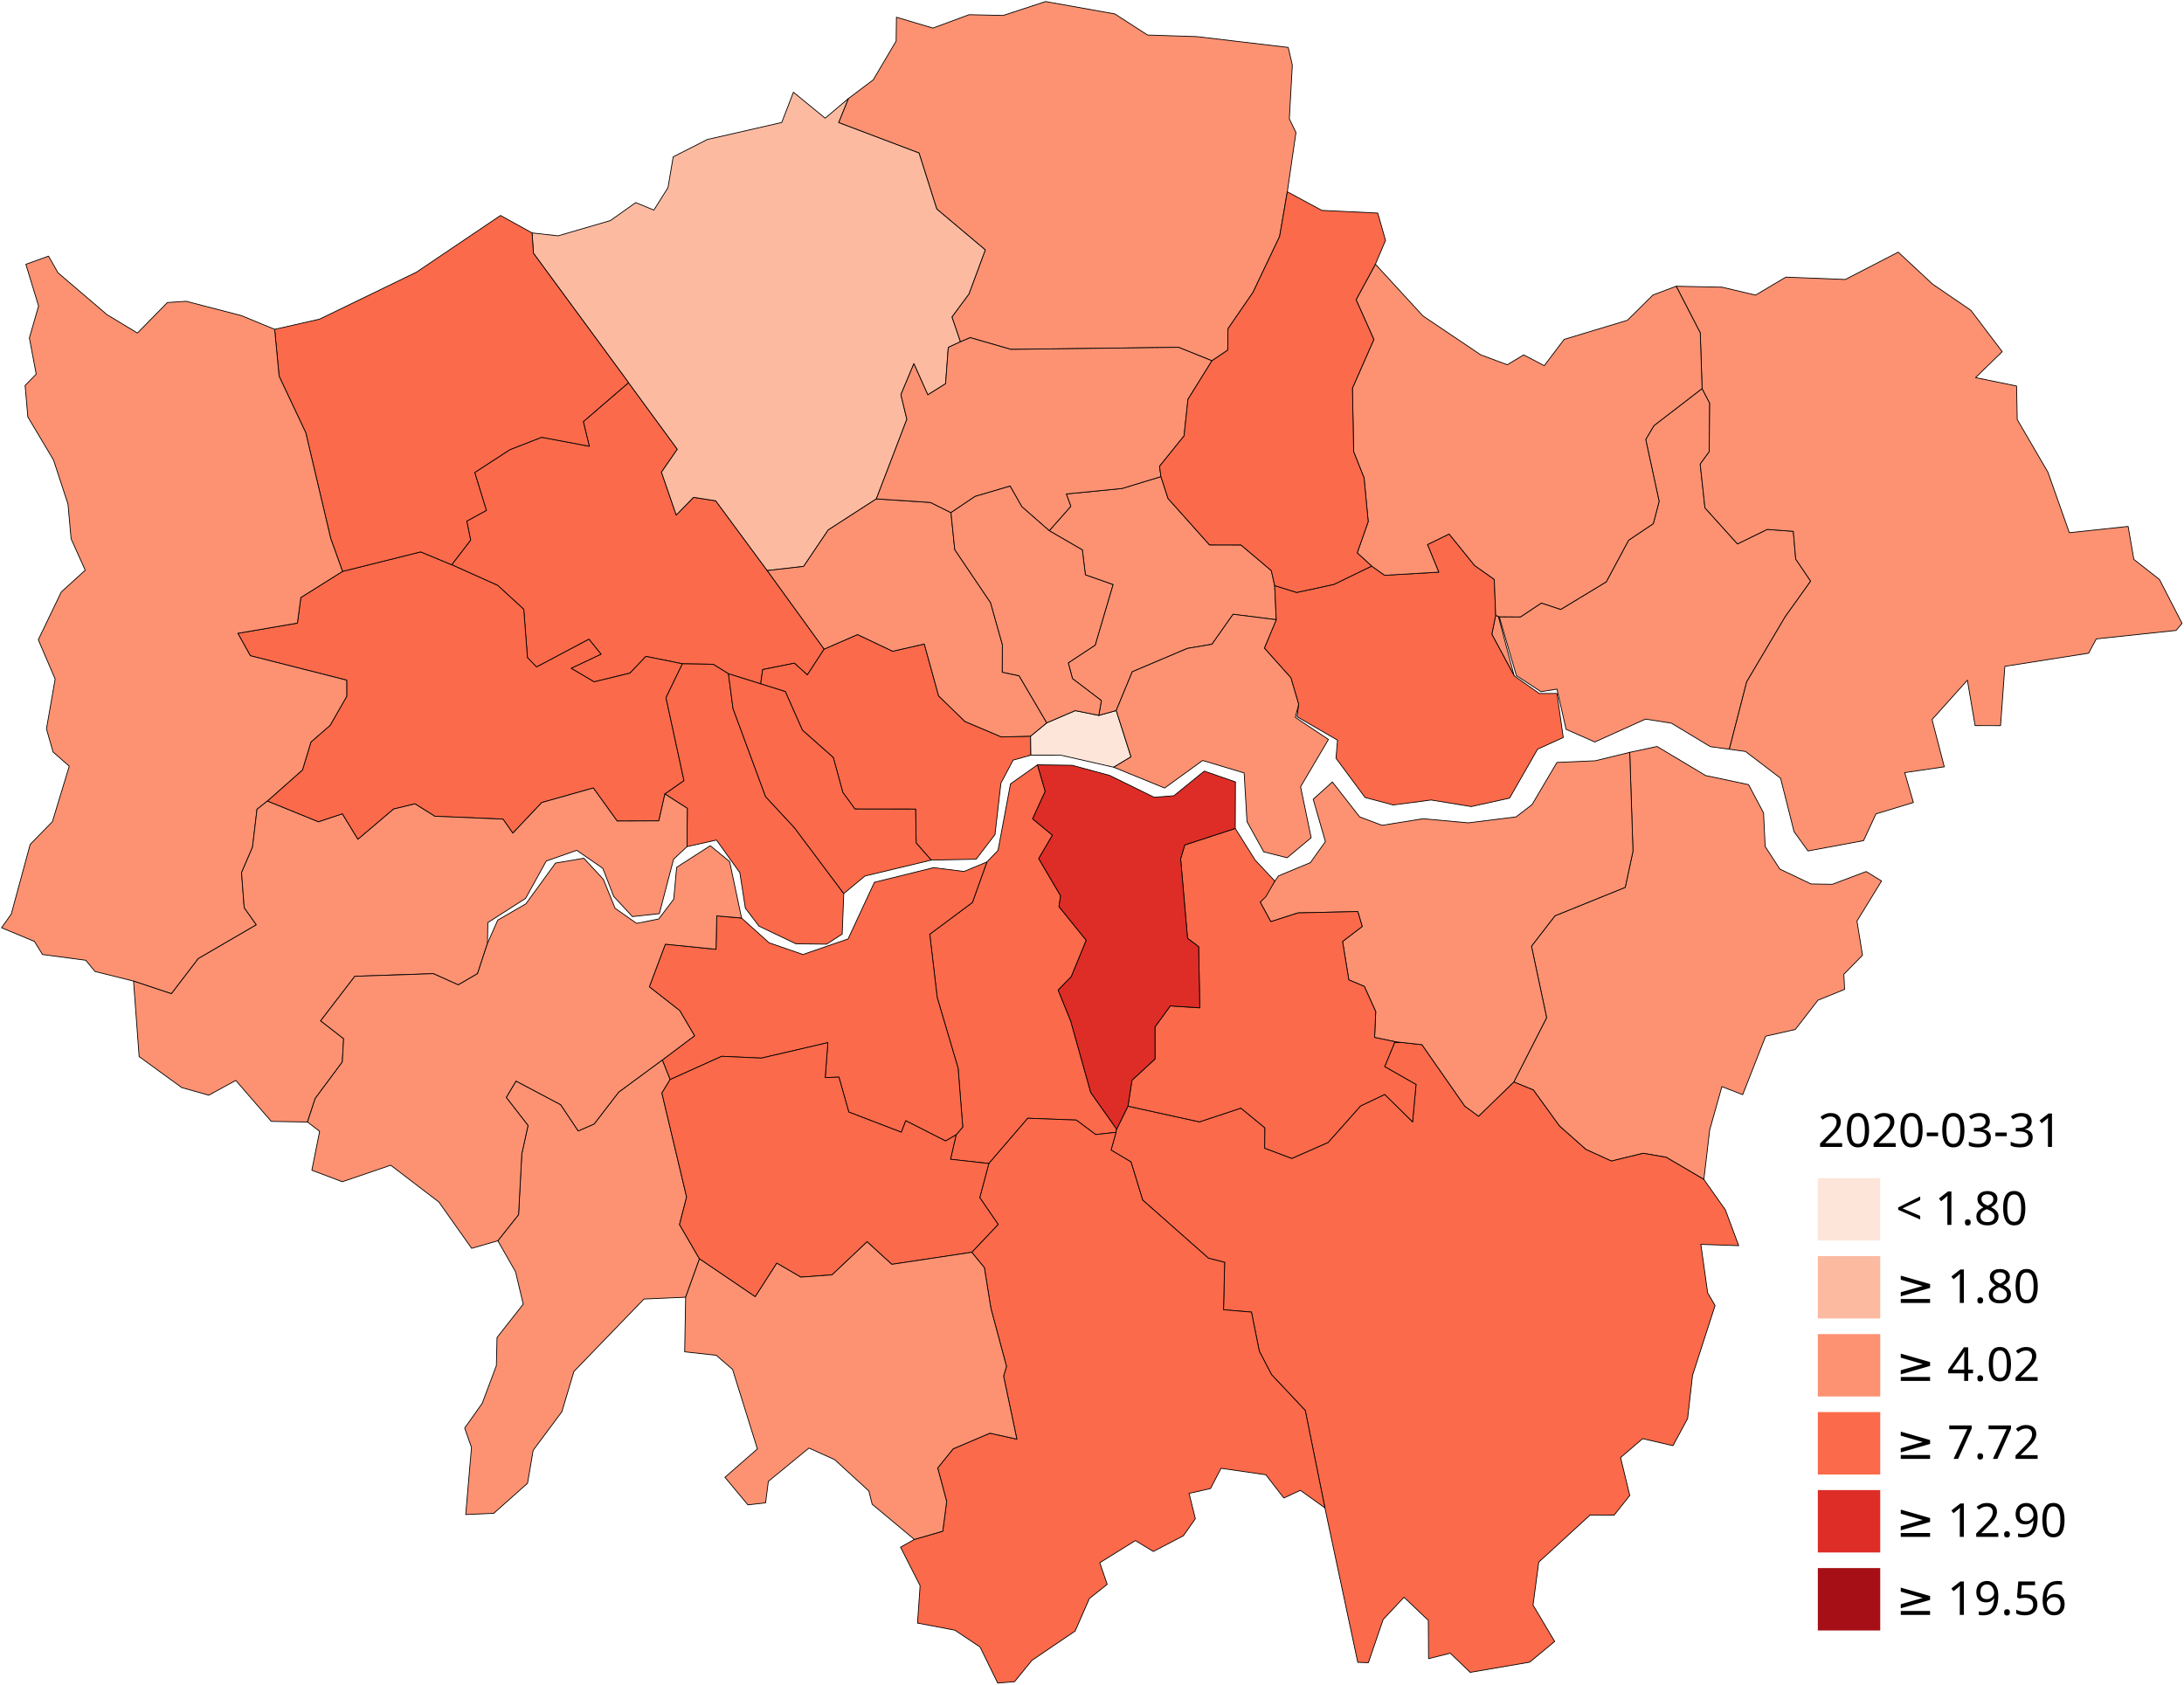
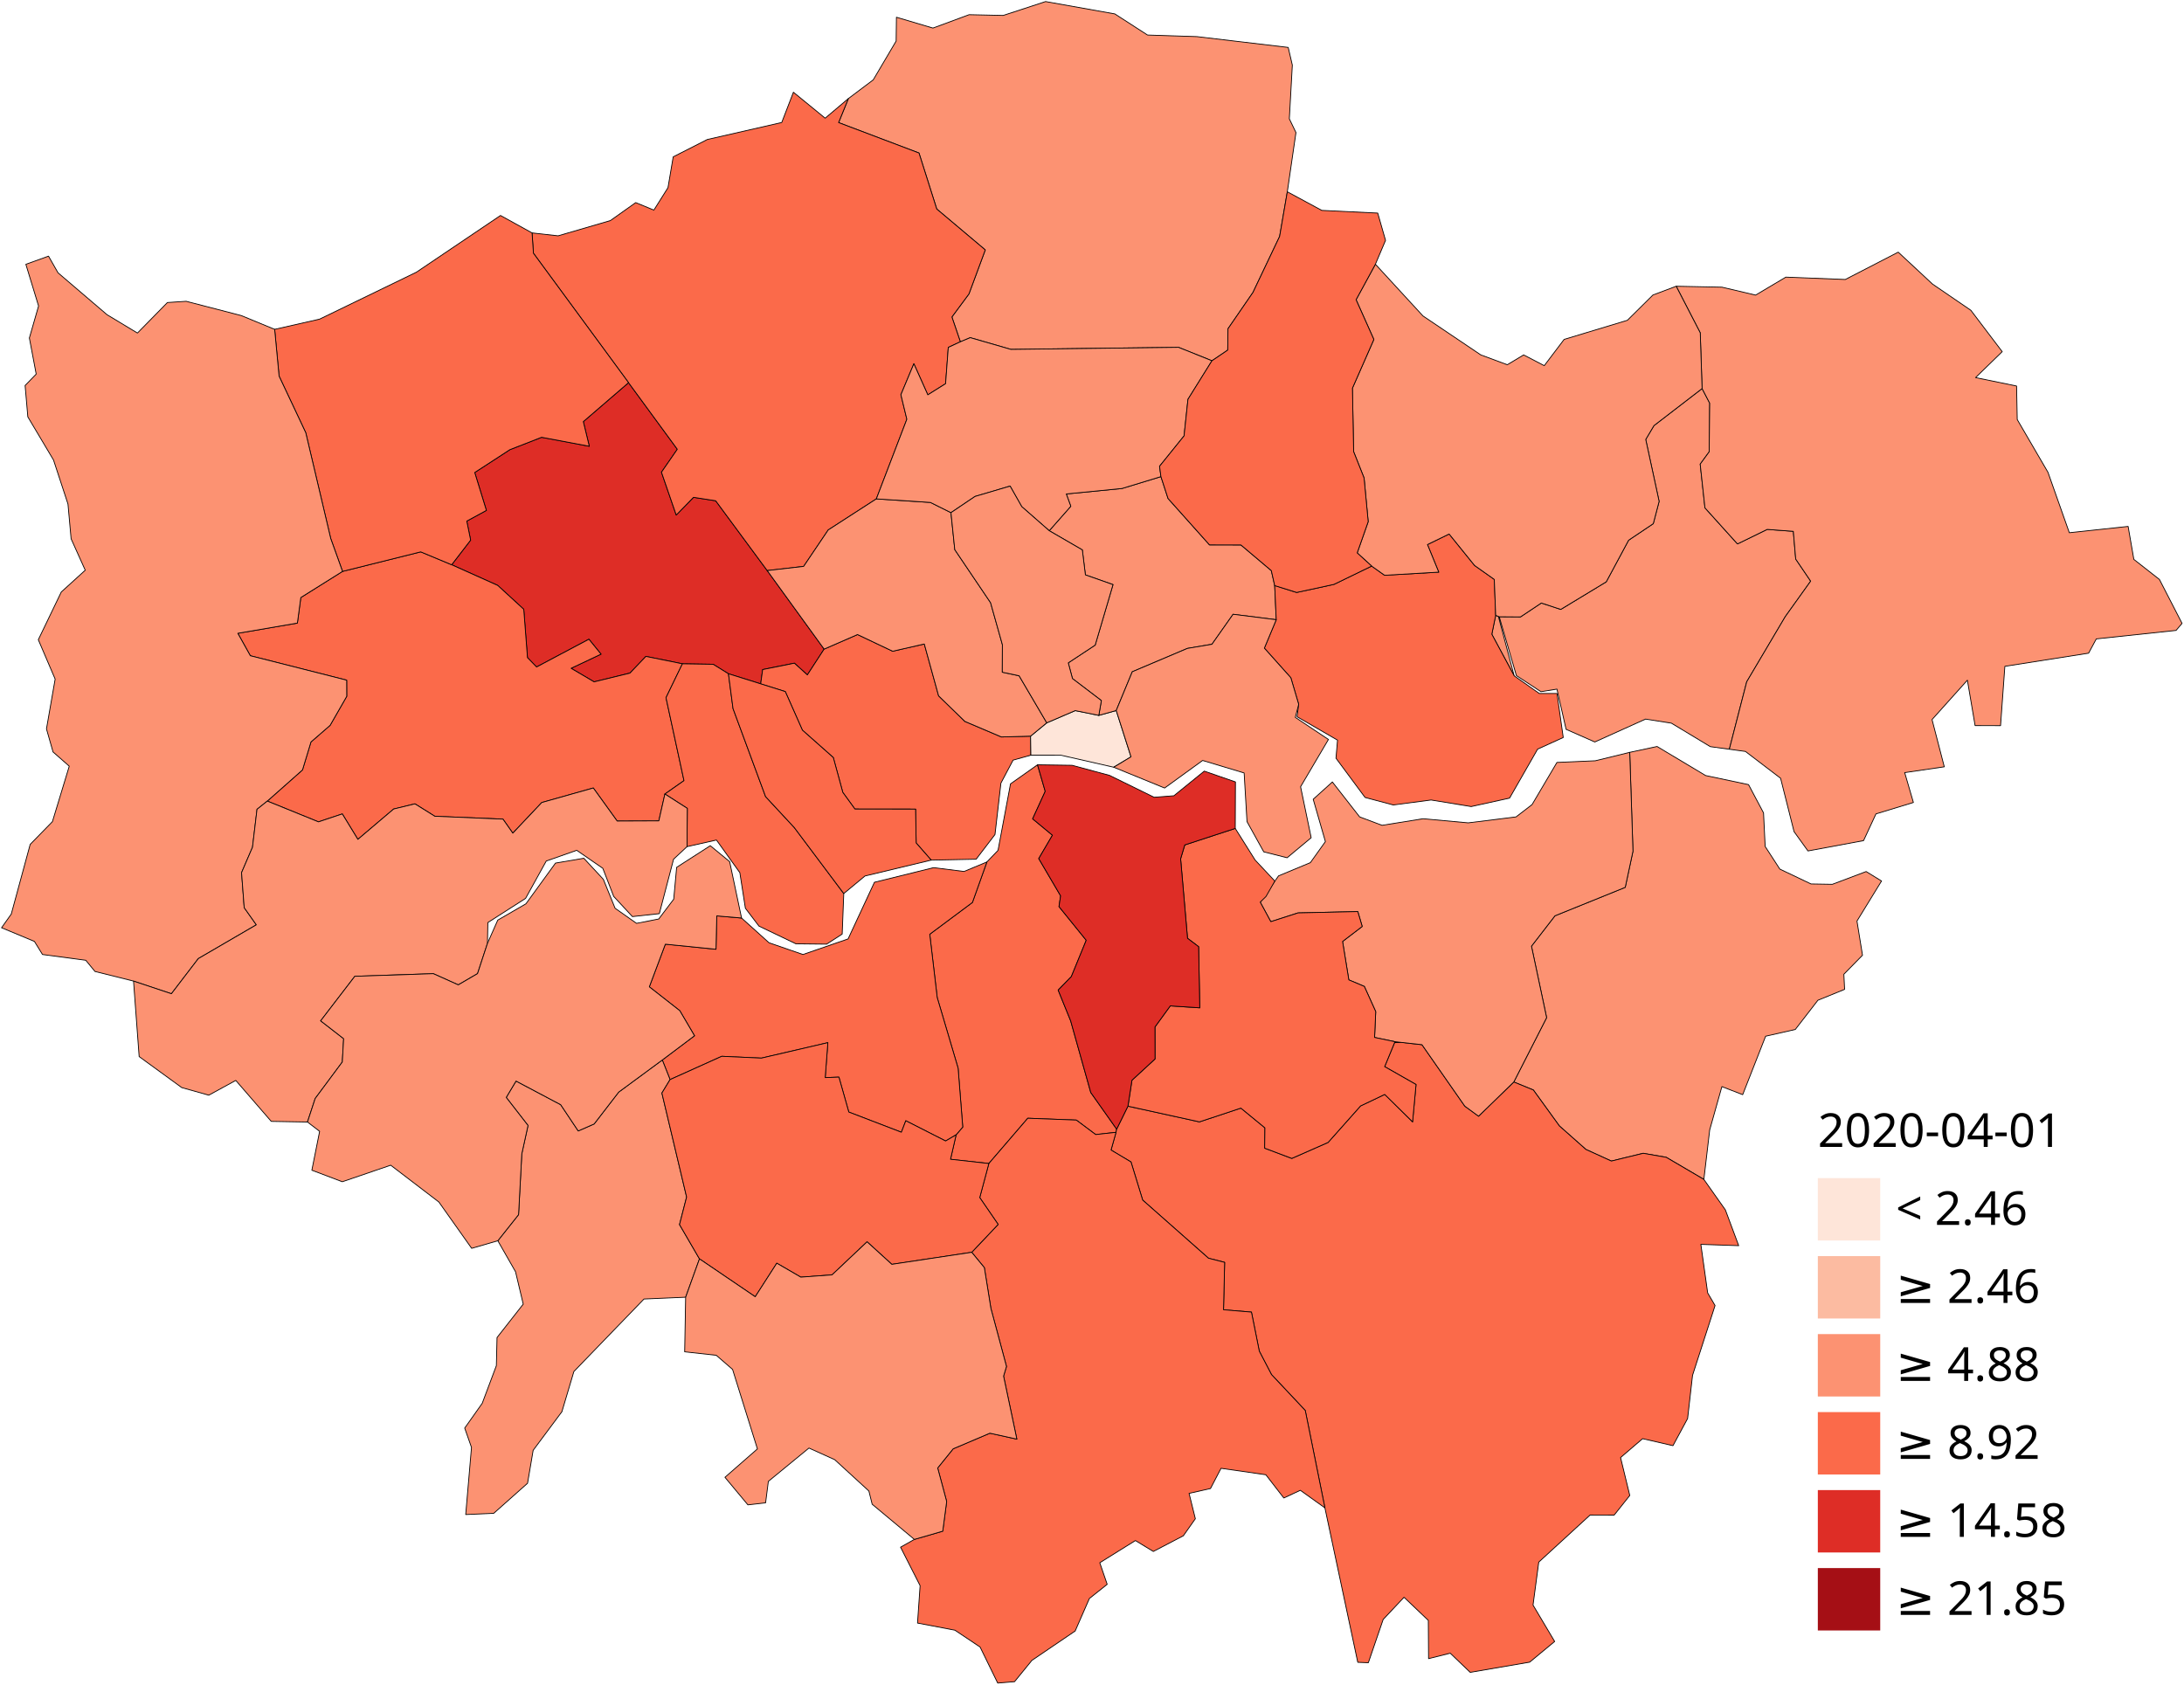
<svg xmlns="http://www.w3.org/2000/svg" version="1.1" baseProfile="tiny" width="1400" height="1080" stroke-linecap="round" stroke-linejoin="round">
  <g id="g1003" transform="translate(1145.275,-14.7215)">
    <g id="g979">
      <path fill="#fcbba1" d="M20 820H60V860H20z" />
      <path fill="#fc9272" d="M20 870H60V910H20z" />
      <path fill="#fb6a4a" d="M20 920H60V960H20z" />
      <path fill="#de2d26" d="M20 970H60V1010H20z" />
      <path fill="#fee5d9" d="M20 770H60V810H20z" />
      <path fill="#a50f15" d="M20 1020H60V1060H20z" />
    </g>
    <g id="g971" font-size="30px" font-family="Verdana" fill="#000">
      <text id="text907" y="1050" x="70" xml:space="preserve">
-         <tspan y="1050" x="70" id="tspan905">≥ 19.56</tspan>
+         <tspan y="1050" x="70" id="tspan905">≥ 21.85</tspan>
      </text>
      <text xml:space="preserve" x="70" y="1000" id="text921">
-         <tspan id="tspan919" x="70" y="1000">≥ 12.90</tspan>
+         <tspan id="tspan919" x="70" y="1000">≥ 14.58</tspan>
      </text>
      <text id="text925" y="950" x="70" xml:space="preserve">
-         <tspan y="950" x="70" id="tspan923">≥ 7.72</tspan>
+         <tspan y="950" x="70" id="tspan923">≥ 8.92</tspan>
      </text>
      <text xml:space="preserve" x="70" y="900" id="text929">
-         <tspan id="tspan927" x="70" y="900">≥ 4.02</tspan>
+         <tspan id="tspan927" x="70" y="900">≥ 4.88</tspan>
      </text>
      <text id="text933" y="850" x="70" xml:space="preserve">
-         <tspan y="850" x="70" id="tspan931">≥ 1.80</tspan>
+         <tspan y="850" x="70" id="tspan931">≥ 2.46</tspan>
      </text>
      <text xml:space="preserve" x="70" y="800" id="text937">
-         <tspan id="tspan935" x="70" y="800">&lt; 1.80</tspan>
+         <tspan id="tspan935" x="70" y="800">&lt; 2.46</tspan>
      </text>
      <text id="text941" y="750" x="20" xml:space="preserve">
-         <tspan y="750" x="20" id="tspan939">2020-03-31</tspan>
+         <tspan y="750" x="20" id="tspan939">2020-04-01</tspan>
      </text>
    </g>
  </g>
  <g id="layer" stroke="#000" stroke-width=".5">
-     <path d="M 491.81 365.79 528.29 416.136 517.533 432.682 509.221 425.157 488.88 429.254 487.62 438.405 466.952 431.947 457.142 425.863 437.446 425.555 414.047 420.808 403.812 431.519 380.834 437.13 366.072 428.443 385.276 419.377 377.509 409.805 343.963 427.603 338.123 421.616 335.737 390.626 319.032 375.298 289.531 362.062 301.685 346.267 299.207 334.068 311.785 327.224 304.3 302.916 326.829 288.28 347.182 280.336 377.752 286.089 373.92 270.289 402.913 245.319 434.18 288.01 424.021 302.73 433.48 330.185 444.566 318.829 458.771 321.028 491.81 365.79 Z" style="fill:#fb6a4a" />
+     <path d="M 491.81 365.79 528.29 416.136 517.533 432.682 509.221 425.157 488.88 429.254 487.62 438.405 466.952 431.947 457.142 425.863 437.446 425.555 414.047 420.808 403.812 431.519 380.834 437.13 366.072 428.443 385.276 419.377 377.509 409.805 343.963 427.603 338.123 421.616 335.737 390.626 319.032 375.298 289.531 362.062 301.685 346.267 299.207 334.068 311.785 327.224 304.3 302.916 326.829 288.28 347.182 280.336 377.752 286.089 373.92 270.289 402.913 245.319 434.18 288.01 424.021 302.73 433.48 330.185 444.566 318.829 458.771 321.028 491.81 365.79 Z" style="fill:#de2d26" />
    <path d="M 825.776 30.396 828.418 41.733 826.499 76.164 830.74 84.978 825.209 122.946 820.27 151.573 803.189 187.472 787.175 210.76 787.002 224.445 776.888 231.286 755.462 222.673 648.056 224.001 621.938 216.465 615.61 219.123 610.189 203.204 621.117 188.444 631.581 160.214 600.476 134.01 589.099 98.097 537.565 78.591 543.829 63.184 559.756 51.196 574.447 26.315 574.636 11.05 598.036 17.991 621.218 9.419 643.082 9.9 670.261 1 714.639 8.915 735.604 22.462 767.295 23.477 825.776 30.396 Z" style="fill:#fc9272" />
    <path d="M 715.804 723.889 715.403 725.912 702.352 727.352 689.937 718.072 658.842 716.886 633.878 745.917 609.306 743.192 612.913 727.499 617.144 722.566 614.169 684.807 600.779 639.551 595.994 598.929 623.345 578.55 632.624 552.592 639.758 545.156 647.763 502.525 665.068 490.301 670.011 507.321 661.949 524.947 674.636 535.457 665.86 550.426 679.868 574.306 678.838 581.212 696.301 602.807 686.761 626.076 678.308 634.734 686.311 654.423 699.214 700.409 715.804 723.889 Z" style="fill:#fb6a4a" />
    <path d="M 612.913 727.499 606.161 731.478 580.641 718.505 577.797 725.865 544.095 712.921 537.764 690.522 528.981 690.844 530.676 668.433 488.101 678.342 462.686 677.181 429.531 692.109 424.55 679.552 445.197 664.023 435.758 647.946 416.229 632.652 426.499 605.304 458.976 608.564 459.456 587.167 475.362 588.536 492.964 604.388 514.72 611.921 543.643 601.936 560.533 565.616 598.498 556.235 617.973 558.695 632.624 552.592 623.345 578.55 595.994 598.929 600.779 639.551 614.169 684.807 617.144 722.566 612.913 727.499 Z" style="fill:#fb6a4a" />
    <path d="M 660.636 471.935 660.814 484.134 649.421 487.312 641.61 502.075 637.819 535.003 625.745 550.826 596.93 551.411 587.288 540.425 586.92 518.72 548.025 518.676 540.258 507.989 534.17 485.667 514.353 468.104 503.395 443.366 487.62 438.405 488.88 429.254 509.221 425.157 517.533 432.682 528.29 416.136 549.685 406.805 572.235 417.496 592.496 412.862 601.669 446.097 618.507 462.491 641.934 472.451 660.636 471.935 Z" style="fill:#fb6a4a" />
    <path d="M 1181.964 624.581 1182.441 634.279 1165.321 641.262 1150.836 659.995 1131.814 664.311 1117.111 701.783 1103.776 696.616 1095.961 724.373 1092.222 756.112 1068.103 741.943 1053.328 739.365 1032.943 744.342 1016.593 736.891 999.597 721.828 982.918 698.788 970.386 693.652 991.424 652.41 981.71 606.594 996.769 587.11 1041.82 568.87 1046.782 545.669 1044.691 482.324 1062.23 478.571 1093.359 497.193 1120.869 503.015 1130.477 521.131 1131.517 542.662 1140.913 557.158 1160.91 566.688 1174.565 566.922 1196.245 558.741 1206.121 564.807 1190.366 590.479 1193.912 612.396 1181.964 624.581 Z" style="fill:#fc9272" />
    <path d="M 704.36 458.633 715.538 455.502 725.001 485.19 713.915 491.857 680.028 484.148 660.814 484.134 660.636 471.935 671.003 463.407 689.238 455.574 704.36 458.633 Z" style="fill:#fee5d9" />
    <path d="M 1108.549 480.323 1096.357 478.673 1071.421 463.619 1054.852 461.009 1022.315 475.676 1003.903 467.565 998.043 441.786 987.784 443.427 972.044 433.11 961.067 395.406 974.646 395.516 988.034 386.588 1000.482 390.685 1029.649 373.009 1043.975 346.332 1059.801 335.713 1063.539 321.446 1054.951 281.729 1060.222 272.857 1091.081 249.099 1095.97 258.495 1095.633 289.65 1089.867 297.551 1092.919 325.594 1113.761 348.696 1132.846 339.389 1149.568 340.627 1151.093 358.413 1160.684 372.562 1144.404 395.324 1119.691 437.082 1108.549 480.323 Z M 970.619 433.258 956.297 406.608 958.769 394.503 960.493 395.181 970.619 433.258 Z" style="fill:#fc9272" />
-     <path d="M 543.829 63.184 537.565 78.591 589.099 98.097 600.476 134.01 631.581 160.214 621.117 188.444 610.189 203.204 615.61 219.123 607.88 222.714 606.149 245.975 594.75 253.125 585.805 233.184 577.499 253.044 581.319 268.771 561.759 319.832 530.915 339.745 515.158 363.108 491.81 365.79 458.771 321.028 444.566 318.829 433.48 330.185 424.021 302.73 434.18 288.01 402.913 245.319 341.945 162.348 341.069 149.312 357.764 151.183 391.244 141.42 407.511 129.886 419.152 134.68 428.193 120.311 431.539 100.547 453.375 89.436 501.117 78.523 508.592 59.116 528.948 75.758 543.829 63.184 Z" style="fill:#fcbba1" />
+     <path d="M 543.829 63.184 537.565 78.591 589.099 98.097 600.476 134.01 631.581 160.214 621.117 188.444 610.189 203.204 615.61 219.123 607.88 222.714 606.149 245.975 594.75 253.125 585.805 233.184 577.499 253.044 581.319 268.771 561.759 319.832 530.915 339.745 515.158 363.108 491.81 365.79 458.771 321.028 444.566 318.829 433.48 330.185 424.021 302.73 434.18 288.01 402.913 245.319 341.945 162.348 341.069 149.312 357.764 151.183 391.244 141.42 407.511 129.886 419.152 134.68 428.193 120.311 431.539 100.547 453.375 89.436 501.117 78.523 508.592 59.116 528.948 75.758 543.829 63.184 Z" style="fill:#fb6a4a" />
    <path d="M 970.386 693.652 982.918 698.788 999.597 721.828 1016.593 736.891 1032.943 744.342 1053.328 739.365 1068.103 741.943 1092.222 756.112 1106.006 775.627 1114.558 798.587 1090.296 797.761 1094.656 828.848 1099.4 836.961 1084.957 881.725 1081.807 909.411 1072.425 926.814 1052.965 922.322 1038.828 934.431 1044.733 958.738 1034.733 971.305 1019.309 971.265 986.38 1001.46 982.713 1028.997 996.579 1052.333 980.577 1065.59 942.441 1072.133 929.649 1059.858 915.742 1063.338 915.589 1038.83 900.023 1023.993 886.652 1038.214 877.145 1065.957 870.365 1065.687 849.298 966.685 836.711 904.256 815.059 881.231 807.24 866.223 802.214 841.162 784.322 839.677 785.03 809.276 774.678 806.646 732.478 769.362 724.999 744.919 712.21 737.287 715.403 725.912 715.804 723.889 723.047 709.158 768.855 719.221 795.443 710.409 810.842 723.045 810.688 736.086 828.077 742.643 851.338 732.407 872.14 709.015 887.653 701.626 905.506 719.227 907.721 695.275 887.596 683.819 894.196 667.829 911.519 669.742 938.985 709.152 947.794 715.59 970.386 693.652 Z" style="fill:#fb6a4a" />
    <path d="M 609.592 328.655 612.041 352.384 634.986 386.396 642.554 413.284 642.495 430.959 653.27 433.229 671.003 463.407 660.636 471.935 641.934 472.451 618.507 462.491 601.669 446.097 592.496 412.862 572.235 417.496 549.685 406.805 528.29 416.136 491.81 365.79 515.158 363.108 530.915 339.745 561.759 319.832 596.445 322.114 609.592 328.655 Z" style="fill:#fc9272" />
    <path d="M 715.403 725.912 712.21 737.287 724.999 744.919 732.478 769.362 774.678 806.646 785.03 809.276 784.322 839.677 802.214 841.162 807.24 866.223 815.059 881.231 836.711 904.256 849.298 966.685 833.552 955.418 822.958 960.353 811.438 945.452 782.718 941.312 775.966 954.292 762.223 957.397 766.253 973.65 758.543 984.594 739.314 994.628 727.832 987.64 704.99 1001.864 709.745 1015.7 698.324 1024.787 689.211 1045.629 661.494 1064.445 650.355 1078.11 639.557 1079 628.263 1055.909 612.116 1045.101 588.153 1040.536 589.815 1016.568 577.283 991.894 586.125 986.903 604.324 981.626 606.839 962.617 601.074 941.104 611 928.817 634.544 918.808 651.822 922.611 643.317 882.217 645.181 876.032 635.189 838.805 630.991 812.661 622.896 802.834 639.843 784.96 628.033 767.76 633.878 745.917 658.842 716.886 689.937 718.072 702.352 727.352 715.403 725.912 Z" style="fill:#fb6a4a" />
    <path d="M 289.531 362.062 319.032 375.298 335.737 390.626 338.123 421.616 343.963 427.603 377.509 409.805 385.276 419.377 366.072 428.443 380.834 437.13 403.812 431.519 414.047 420.808 437.446 425.555 426.925 447.283 438.452 500.45 426.222 509.034 422.327 526.249 395.612 526.362 380.327 505.171 347.297 514.493 328.729 534.129 322.419 525.143 278.708 523.294 265.993 515.34 252.341 518.65 229.401 538.116 219.426 521.791 204.163 526.892 171.356 513.568 193.904 493.596 199.338 475.656 211.598 465.017 222.264 446.424 222.229 436.051 160.463 420.383 152.443 406.002 190.633 399.456 192.834 383.072 219.571 366.314 269.698 353.798 289.531 362.062 Z" style="fill:#fb6a4a" />
    <path d="M 970.386 693.652 947.794 715.59 938.985 709.152 911.519 669.742 894.196 667.829 881.146 665.091 881.884 648.547 874.571 632.38 864.634 628.188 860.626 603.566 873.214 593.946 870.382 584.4 832.061 585.259 814.616 590.874 807.83 578.35 819.572 561.513 839.979 553.028 849.609 539.531 841.799 512.4 854.082 501.307 871.568 523.7 885.949 529.107 912.242 524.878 941.171 527.522 971.823 523.709 982.09 515.805 998.031 488.798 1022.642 487.725 1044.691 482.324 1046.782 545.669 1041.82 568.87 996.769 587.11 981.71 606.594 991.424 652.41 970.386 693.652 Z" style="fill:#fc9272" />
    <path d="M 817.114 375.419 818.101 397.297 790.445 393.805 776.901 413.022 761.128 415.696 725.822 430.657 715.538 455.502 704.36 458.633 706.008 449.136 687.481 435.041 684.783 424.949 702.042 413.568 713.463 374.786 695.77 368.556 693.802 352.539 672.595 340.249 686.407 324.568 683.518 316.67 719.228 313.166 744.185 305.561 748.747 319.583 775.324 349.326 795.47 349.37 814.955 365.826 817.114 375.419 Z" style="fill:#fc9272" />
    <path d="M 466.952 431.947 469.89 454.254 490.76 510.712 509.159 530.537 540.883 572.85 539.867 598.842 529.88 605.284 510.212 605.077 486.525 593.729 477.809 582.267 474.264 559.473 459.27 538.531 440.397 542.78 440.576 518.234 426.222 509.034 438.452 500.45 426.925 447.283 437.446 425.555 457.142 425.863 466.952 431.947 Z" style="fill:#fb6a4a" />
    <path d="M 776.888 231.286 761.517 255.977 759.017 279.442 743.299 298.927 744.185 305.561 719.228 313.166 683.518 316.67 686.407 324.568 672.595 340.249 654.946 324.779 647.496 311.626 625.008 318.269 609.592 328.655 596.445 322.114 561.759 319.832 581.319 268.771 577.499 253.044 585.805 233.184 594.75 253.125 606.149 245.975 607.88 222.714 615.61 219.123 621.938 216.465 648.056 224.001 755.462 222.673 776.888 231.286 Z" style="fill:#fc9272" />
    <path d="M 341.069 149.312 341.945 162.348 402.913 245.319 373.92 270.289 377.752 286.089 347.182 280.336 326.829 288.28 304.3 302.916 311.785 327.224 299.207 334.068 301.685 346.267 289.531 362.062 269.698 353.798 219.571 366.314 211.994 345.232 196.003 277.432 178.895 241.135 176.058 211.138 204.865 204.592 266.901 174.513 320.833 138.141 341.069 149.312 Z" style="fill:#fb6a4a" />
    <path d="M 1364.18 337.481 1367.848 358.616 1384.264 371.487 1398.753 399.635 1394.921 404.155 1343.777 409.591 1338.86 418.747 1285.164 427.184 1282.405 465.213 1266.087 465.17 1261.147 436.057 1238.486 461.312 1246.344 491.594 1220.957 495.313 1226.537 514.47 1202.548 521.779 1194.589 538.919 1158.953 545.542 1150.028 533.14 1141.407 498.94 1118.868 481.745 1108.549 480.323 1119.691 437.082 1144.404 395.324 1160.684 372.562 1151.093 358.413 1149.568 340.627 1132.846 339.389 1113.761 348.696 1092.919 325.594 1089.867 297.551 1095.633 289.65 1095.97 258.495 1091.081 249.099 1089.903 213.381 1074.476 183.509 1103.849 184.109 1125.37 189.183 1144.774 177.666 1182.886 179.169 1216.809 161.649 1238.785 182.105 1263.379 198.928 1283.478 225.442 1266.385 242.072 1292.678 247.471 1293.096 268.958 1312.808 302.789 1326.493 341.528 1364.18 337.481 Z" style="fill:#fc9272" />
    <path d="M 176.058 211.138 178.895 241.135 196.003 277.432 211.994 345.232 219.571 366.314 192.834 383.072 190.633 399.456 152.443 406.002 160.463 420.383 222.229 436.051 222.264 446.424 211.598 465.017 199.338 475.656 193.904 493.596 171.356 513.568 164.751 518.84 161.857 543.143 154.849 559.447 156.543 581.904 164.314 592.889 127.125 614.544 109.885 637.073 85.6 628.966 60.88 622.801 54.981 615.614 27.244 611.927 22.068 603.541 1 594.765 7.229 585.98 19.346 541.332 33.603 526.732 44.394 491.194 33.998 482.07 29.784 467.293 35.35 435.355 24.553 410.119 39.284 379.51 54.639 365.554 45.586 345.435 43.567 323.114 34.305 294.916 17.838 267.261 16.093 247.132 23.2 239.823 18.827 216.674 24.721 196.164 16.571 169.444 31.105 164.21 37.199 174.897 68.602 201.738 88.11 213.509 107.302 193.949 119.341 193.156 154.683 202.31 176.058 211.138 Z" style="fill:#fc9272" />
    <path d="M 426.222 509.034 440.576 518.234 440.397 542.78 431.772 550.837 422.656 585.729 405.389 587.62 393.411 574.697 386.417 556.672 369.701 545.126 350.165 551.996 336.919 575.944 312.731 591.436 312.473 604.794 306.117 624.182 293.756 631.385 277.768 624.206 227.456 625.891 205.549 654.449 220.277 665.884 219.424 680.845 202.042 704.241 197.102 719.315 173.873 718.906 151.146 692.652 133.822 702.116 116.51 697.255 89.198 677.373 85.6 628.966 109.885 637.073 127.125 614.544 164.314 592.889 156.543 581.904 154.849 559.447 161.857 543.143 164.751 518.84 171.356 513.568 204.163 526.892 219.426 521.791 229.401 538.116 252.341 518.65 265.993 515.34 278.708 523.294 322.419 525.143 328.729 534.129 347.297 514.493 380.327 505.171 395.612 526.362 422.327 526.249 426.222 509.034 Z" style="fill:#fc9272" />
    <path d="M 672.595 340.249 693.802 352.539 695.77 368.556 713.463 374.786 702.042 413.568 684.783 424.949 687.481 435.041 706.008 449.136 704.36 458.633 689.238 455.574 671.003 463.407 653.27 433.229 642.495 430.959 642.554 413.284 634.986 386.396 612.041 352.384 609.592 328.655 625.008 318.269 647.496 311.626 654.946 324.779 672.595 340.249 Z" style="fill:#fc9272" />
    <path d="M 487.62 438.405 503.395 443.366 514.353 468.104 534.17 485.667 540.258 507.989 548.025 518.676 586.92 518.72 587.288 540.425 596.93 551.411 554.479 561.591 540.883 572.85 509.159 530.537 490.76 510.712 469.89 454.254 466.952 431.947 487.62 438.405 Z" style="fill:#fb6a4a" />
    <path d="M 429.531 692.109 424.289 700.742 440.132 767.399 435.592 785.059 448.379 807.056 439.518 831.638 412.812 832.79 367.86 879.286 360.191 905.039 341.769 929.78 338.177 950.9 316.485 970.189 298.538 970.966 302.238 927.937 297.885 915.528 309.122 899.632 318.181 875.505 318.605 857.485 335.402 836.069 330.471 815.302 319.12 795.44 332.418 778.696 334.478 739.763 338.479 721.552 324.508 703.551 330.79 693.05 359.401 708.195 370.653 725.041 380.859 720.567 396.595 700.142 424.55 679.552 429.531 692.109 Z" style="fill:#fc9272" />
    <path d="M 804.578 551.373 817.211 564.843 811.615 574.606 811.437 574.841 807.83 578.35 814.616 590.874 832.061 585.259 870.382 584.4 873.214 593.946 860.626 603.566 864.634 628.188 874.571 632.38 881.884 648.547 881.146 665.091 894.196 667.829 887.596 683.819 907.721 695.275 905.506 719.227 887.653 701.626 872.14 709.015 851.338 732.407 828.077 742.643 810.688 736.086 810.842 723.045 795.443 710.409 768.855 719.221 723.047 709.158 725.619 692.526 740.41 678.895 740.365 658.37 750.179 644.874 769.085 646.112 768.364 606.93 761.236 601.532 756.811 550.57 759.465 541.682 791.831 531.101 804.578 551.373 Z" style="fill:#fb6a4a" />
    <path d="M 612.913 727.499 609.306 743.192 633.878 745.917 628.033 767.76 639.843 784.96 622.896 802.834 571.679 810.551 555.811 796.108 533.37 817.304 513.332 818.764 497.943 809.822 484.119 831.333 448.379 807.056 435.592 785.059 440.132 767.399 424.289 700.742 429.531 692.109 462.686 677.181 488.101 678.342 530.676 668.433 528.981 690.844 537.764 690.522 544.095 712.921 577.797 725.865 580.641 718.505 606.161 731.478 612.913 727.499 Z" style="fill:#fb6a4a" />
    <path d="M 958.769 394.503 956.297 406.608 970.619 433.258 986.72 444.584 998.073 444.572 1002.082 472.821 985.652 480.272 967.678 511.663 943.071 517.074 917.375 512.869 893.13 516.055 875.033 511.24 856.399 486.084 857.392 474.493 831.448 459.499 832.49 451.551 827.45 434.493 810.481 415.524 818.101 397.297 817.114 375.419 831.183 379.816 855.061 374.658 879.263 362.918 887.548 368.794 922.275 366.793 915.031 349.105 928.932 342.34 945.231 362.508 957.89 371.464 958.769 394.503 Z" style="fill:#fb6a4a" />
    <path d="M 881.673 169.389 912.151 202.542 949.187 227.493 966.194 233.822 976.695 227.526 989.909 234.411 1002.651 217.577 1043.198 205.328 1059.569 189.118 1074.476 183.509 1089.903 213.381 1091.081 249.099 1060.222 272.857 1054.951 281.729 1063.539 321.446 1059.801 335.713 1043.975 346.332 1029.649 373.009 1000.482 390.685 988.034 386.588 974.646 395.516 961.067 395.406 960.493 395.181 958.769 394.503 957.89 371.464 945.231 362.508 928.932 342.34 915.031 349.105 922.275 366.793 887.548 368.794 879.263 362.918 870.006 354.468 877.051 334.427 874.413 306.44 867.712 289.562 866.945 248.842 880.675 217.638 869.282 192.151 881.673 169.389 Z" style="fill:#fc9272" />
    <path d="M 475.362 588.536 459.456 587.167 458.976 608.564 426.499 605.304 416.229 632.652 435.758 647.946 445.197 664.023 424.55 679.552 396.595 700.142 380.859 720.567 370.653 725.041 359.401 708.195 330.79 693.05 324.508 703.551 338.479 721.552 334.478 739.763 332.418 778.696 319.12 795.44 302.352 800.298 281.327 770.611 250.458 747.007 219.422 757.609 199.906 750.219 204.89 725.281 197.102 719.315 202.042 704.241 219.424 680.845 220.277 665.884 205.549 654.449 227.456 625.891 277.768 624.206 293.756 631.385 306.117 624.182 312.473 604.794 319.072 589.883 337.132 579.422 356.093 553.316 374.242 550.222 386.771 563.734 394.285 582.272 408.042 591.948 422.255 589.161 431.875 576.446 433.743 556.045 455.309 542.168 467.725 552.387 475.362 588.536 Z" style="fill:#fc9272" />
    <path d="M 791.831 531.101 759.465 541.682 756.811 550.57 761.236 601.532 768.364 606.93 769.085 646.112 750.179 644.874 740.365 658.37 740.41 678.895 725.619 692.526 723.047 709.158 715.804 723.889 699.214 700.409 686.311 654.423 678.308 634.734 686.761 626.076 696.301 602.807 678.838 581.212 679.868 574.306 665.86 550.426 674.636 535.457 661.949 524.947 670.011 507.321 665.068 490.301 687.25 490.621 711.241 497.091 739.851 511.13 752.482 510.151 771.968 494.348 791.948 501.279 791.831 531.101 Z" style="fill:#de2d26" />
    <path d="M 622.896 802.834 630.991 812.661 635.189 838.805 645.181 876.032 643.317 882.217 651.822 922.611 634.544 918.808 611 928.817 601.074 941.104 606.839 962.617 604.324 981.626 586.125 986.903 559.085 964.352 556.972 955.871 535.071 935.793 518.566 928.332 492.533 949.693 490.769 963.457 479.424 964.75 464.711 947.089 485.519 928.883 469.601 877.927 459.132 868.861 438.896 866.643 439.518 831.638 448.379 807.056 484.119 831.333 497.943 809.822 513.332 818.764 533.37 817.304 555.811 796.108 571.679 810.551 622.896 802.834 Z" style="fill:#fc9272" />
    <path d="M 818.101 397.297 810.481 415.524 827.45 434.493 832.49 451.551 830.319 459.904 851.565 474.069 833.712 504.371 840.5 537.056 825.077 549.903 810.101 546.115 799.364 526.754 797.525 495.537 770.921 487.526 746.549 505.197 713.915 491.857 725.001 485.19 715.538 455.502 725.822 430.657 761.128 415.696 776.901 413.022 790.445 393.805 818.101 397.297 Z" style="fill:#fc9272" />
    <path d="M 881.673 169.389 869.282 192.151 880.675 217.638 866.945 248.842 867.712 289.562 874.413 306.44 877.051 334.427 870.006 354.468 879.263 362.918 855.061 374.658 831.183 379.816 817.114 375.419 814.955 365.826 795.47 349.37 775.324 349.326 748.747 319.583 744.185 305.561 743.299 298.927 759.017 279.442 761.517 255.977 776.888 231.286 787.002 224.445 787.175 210.76 803.189 187.472 820.27 151.573 825.209 122.946 847.29 134.872 883.165 136.6 888.167 154.087 881.673 169.389 Z" style="fill:#fb6a4a" />
  </g>
</svg>
